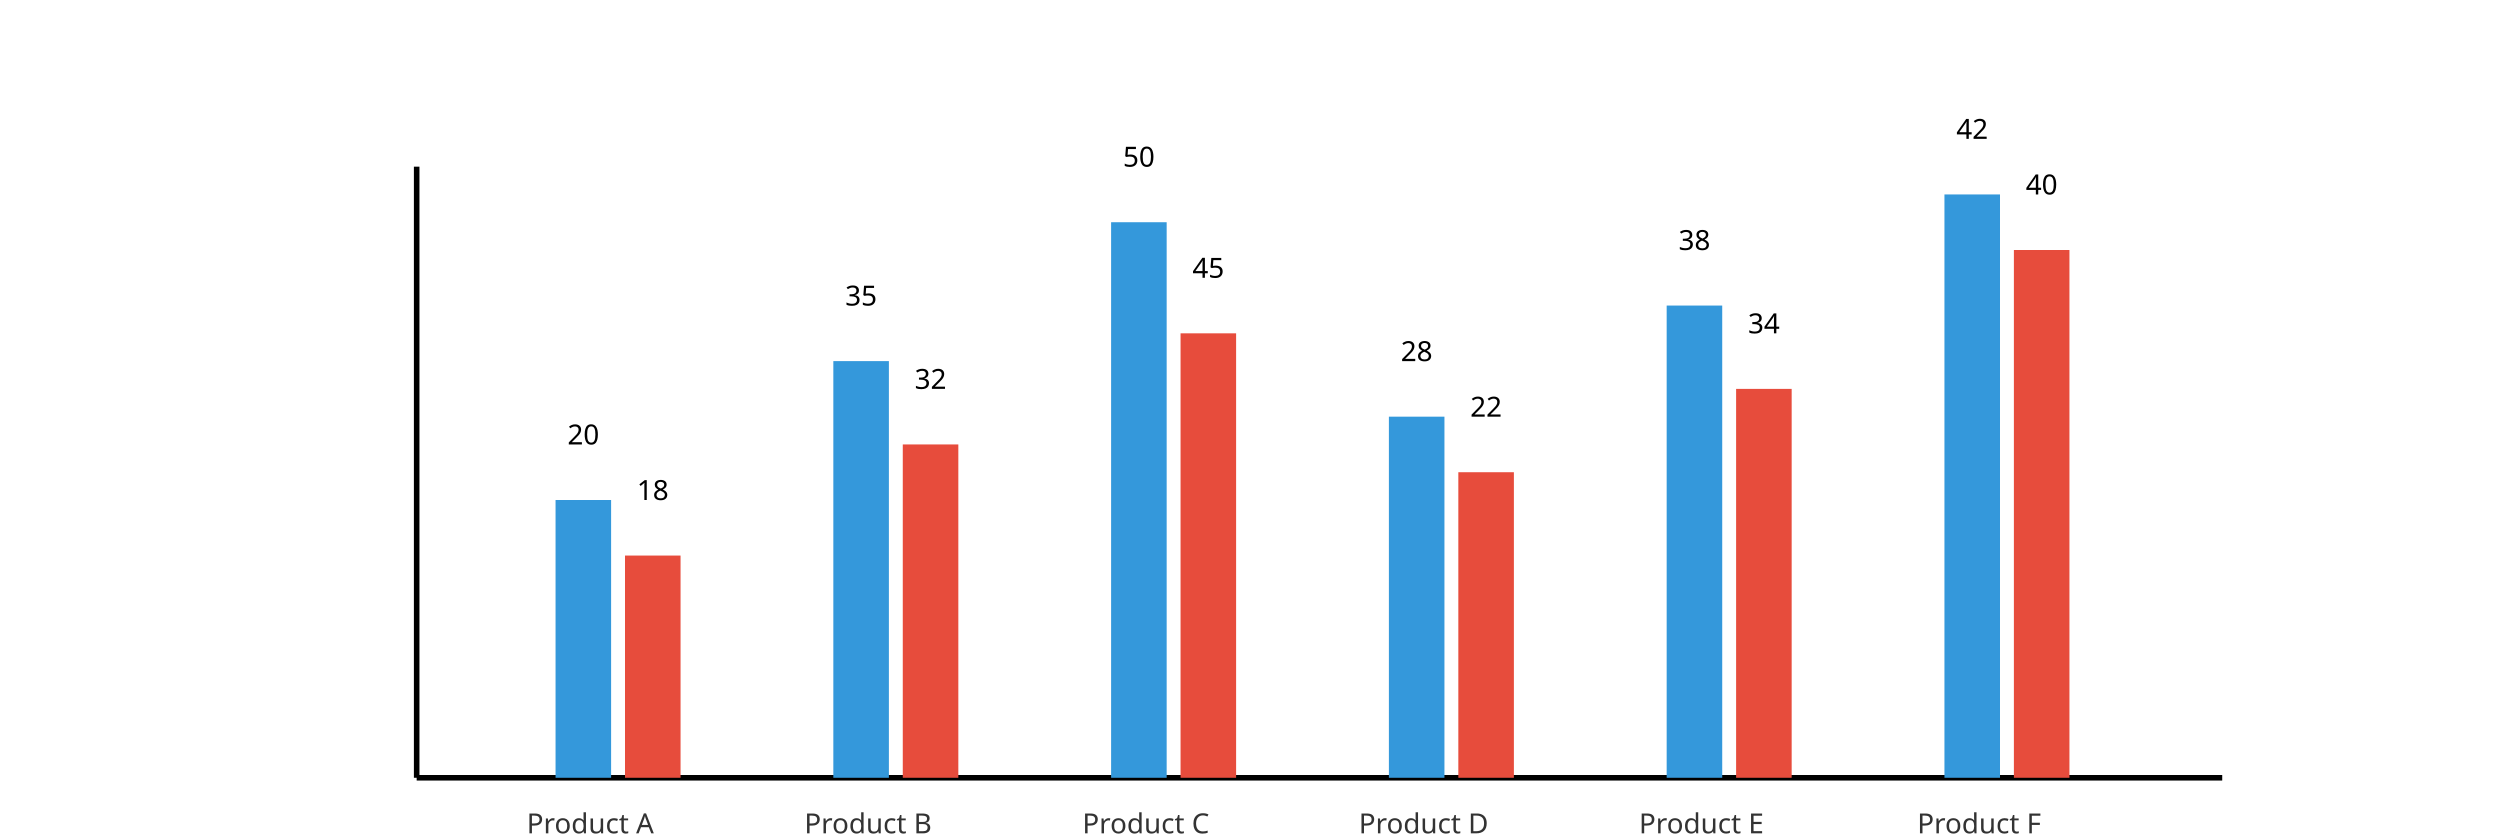
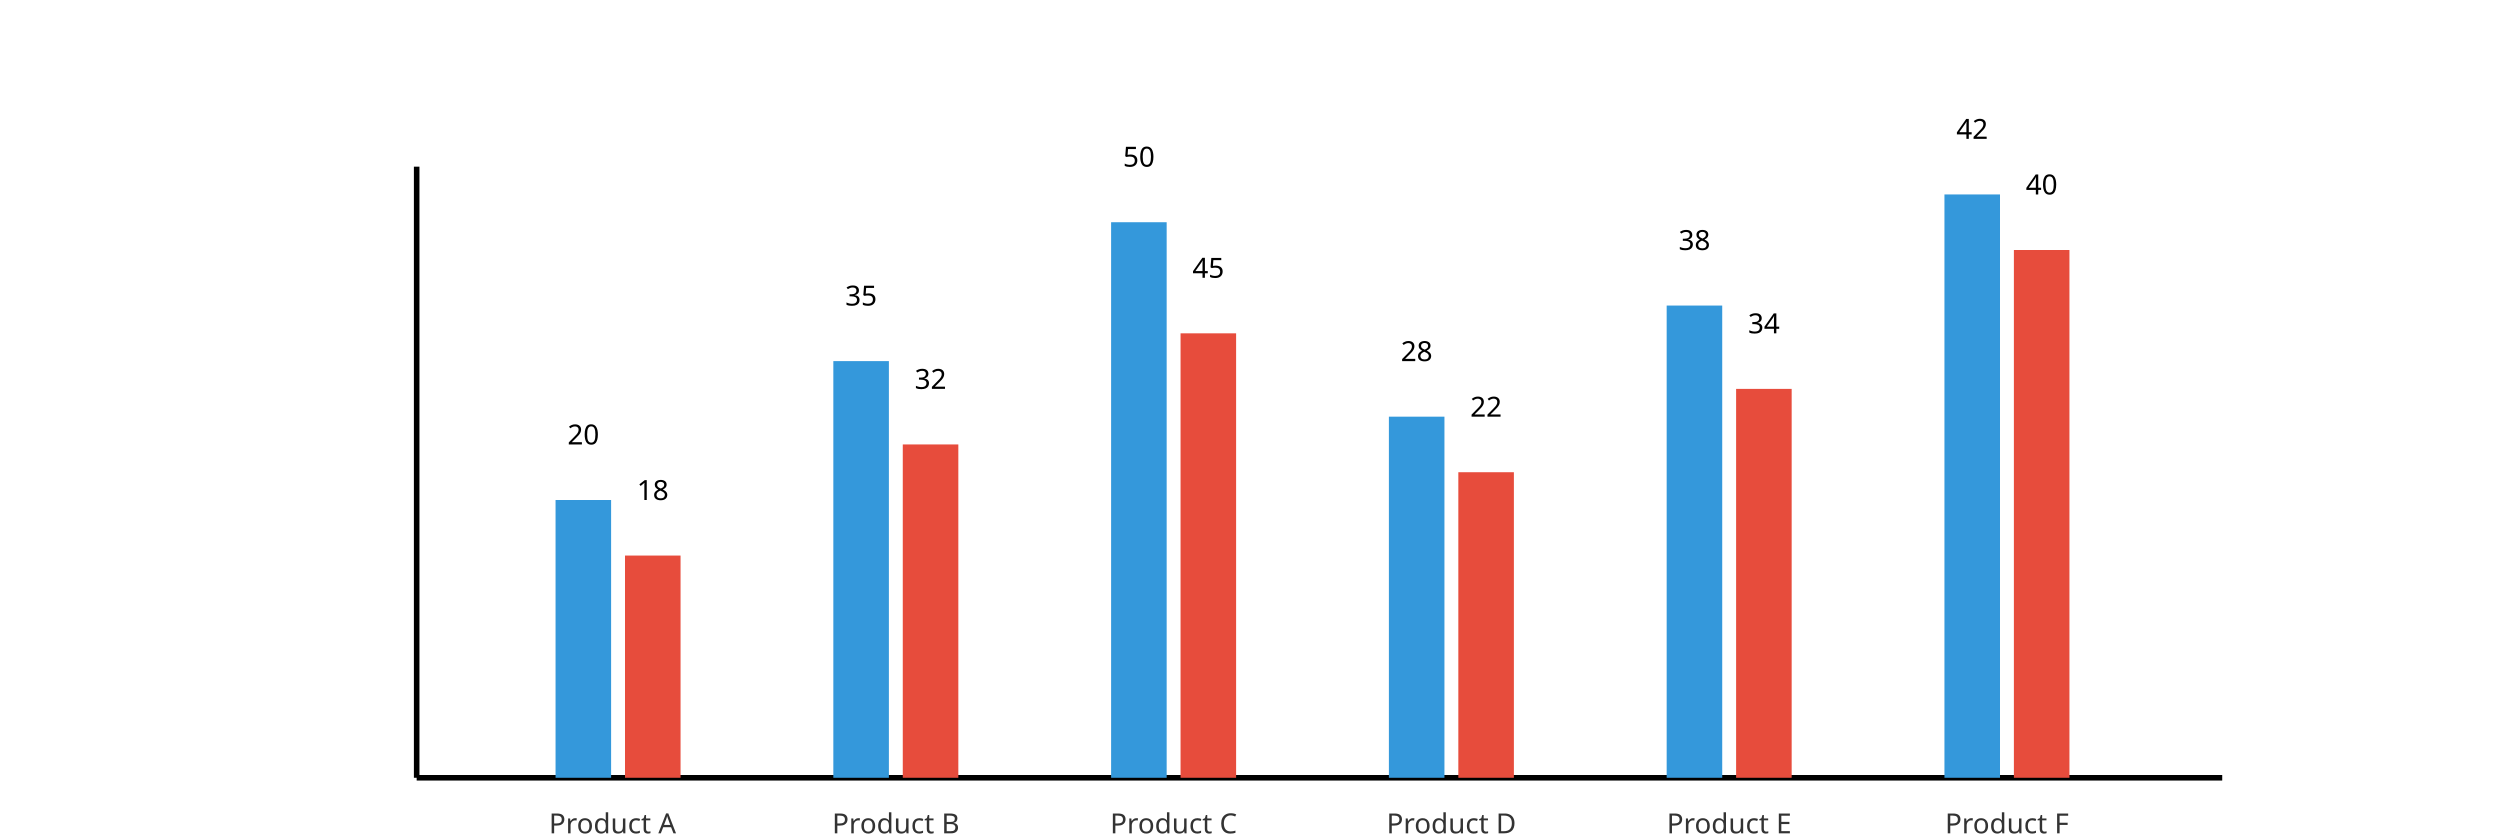
<svg xmlns="http://www.w3.org/2000/svg" width="900" height="340" viewBox="-550,-100,900,300" style="max-width: 100%; height: auto; font: 10px sans-serif;" id="svg">
  <line x1="-400" y1="180" x2="250" y2="180" stroke="#000" stroke-width="2" />
  <line x1="-400" y1="180" x2="-400" y2="-40" stroke="#000" stroke-width="2" />
  <rect x="-350" y="80" width="20" height="100" fill="#3498db" />
  <text x="-340" y="60" text-anchor="middle" fill="#000">20</text>
  <rect x="-325" y="100" width="20" height="80" fill="#e74c3c" />
  <text x="-315" y="80" text-anchor="middle" fill="#000">18</text>
-   <text x="-337.5" y="200" text-anchor="middle" fill="#333">Product A</text>
+   <text x="-329.5" y="200" text-anchor="middle" fill="#333">Product A</text>
  <rect x="-250" y="30" width="20" height="150" fill="#3498db" />
  <text x="-240" y="10" text-anchor="middle" fill="#000">35</text>
  <rect x="-225" y="60" width="20" height="120" fill="#e74c3c" />
  <text x="-215" y="40" text-anchor="middle" fill="#000">32</text>
-   <text x="-237.5" y="200" text-anchor="middle" fill="#333">Product B</text>
+   <text x="-227.5" y="200" text-anchor="middle" fill="#333">Product B</text>
  <rect x="-150" y="-20" width="20" height="200" fill="#3498db" />
  <text x="-140" y="-40" text-anchor="middle" fill="#000">50</text>
  <rect x="-125" y="20" width="20" height="160" fill="#e74c3c" />
  <text x="-115" y="0" text-anchor="middle" fill="#000">45</text>
-   <text x="-137.5" y="200" text-anchor="middle" fill="#333">Product C</text>
+   <text x="-127.5" y="200" text-anchor="middle" fill="#333">Product C</text>
  <rect x="-50" y="50" width="20" height="130" fill="#3498db" />
  <text x="-40" y="30" text-anchor="middle" fill="#000">28</text>
  <rect x="-25" y="70" width="20" height="110" fill="#e74c3c" />
  <text x="-15" y="50" text-anchor="middle" fill="#000">22</text>
-   <text x="-37.5" y="200" text-anchor="middle" fill="#333">Product D</text>
+   <text x="-27.5" y="200" text-anchor="middle" fill="#333">Product D</text>
  <rect x="50" y="10" width="20" height="170" fill="#3498db" />
  <text x="60" y="-10" text-anchor="middle" fill="#000">38</text>
  <rect x="75" y="40" width="20" height="140" fill="#e74c3c" />
  <text x="85" y="20" text-anchor="middle" fill="#000">34</text>
-   <text x="62.5" y="200" text-anchor="middle" fill="#333">Product E</text>
+   <text x="72.5" y="200" text-anchor="middle" fill="#333">Product E</text>
  <rect x="150" y="-30" width="20" height="210" fill="#3498db" />
  <text x="160" y="-50" text-anchor="middle" fill="#000">42</text>
  <rect x="175" y="-10" width="20" height="190" fill="#e74c3c" />
  <text x="185" y="-30" text-anchor="middle" fill="#000">40</text>
-   <text x="162.5" y="200" text-anchor="middle" fill="#333">Product F</text>
+   <text x="172.5" y="200" text-anchor="middle" fill="#333">Product F</text>
</svg>
